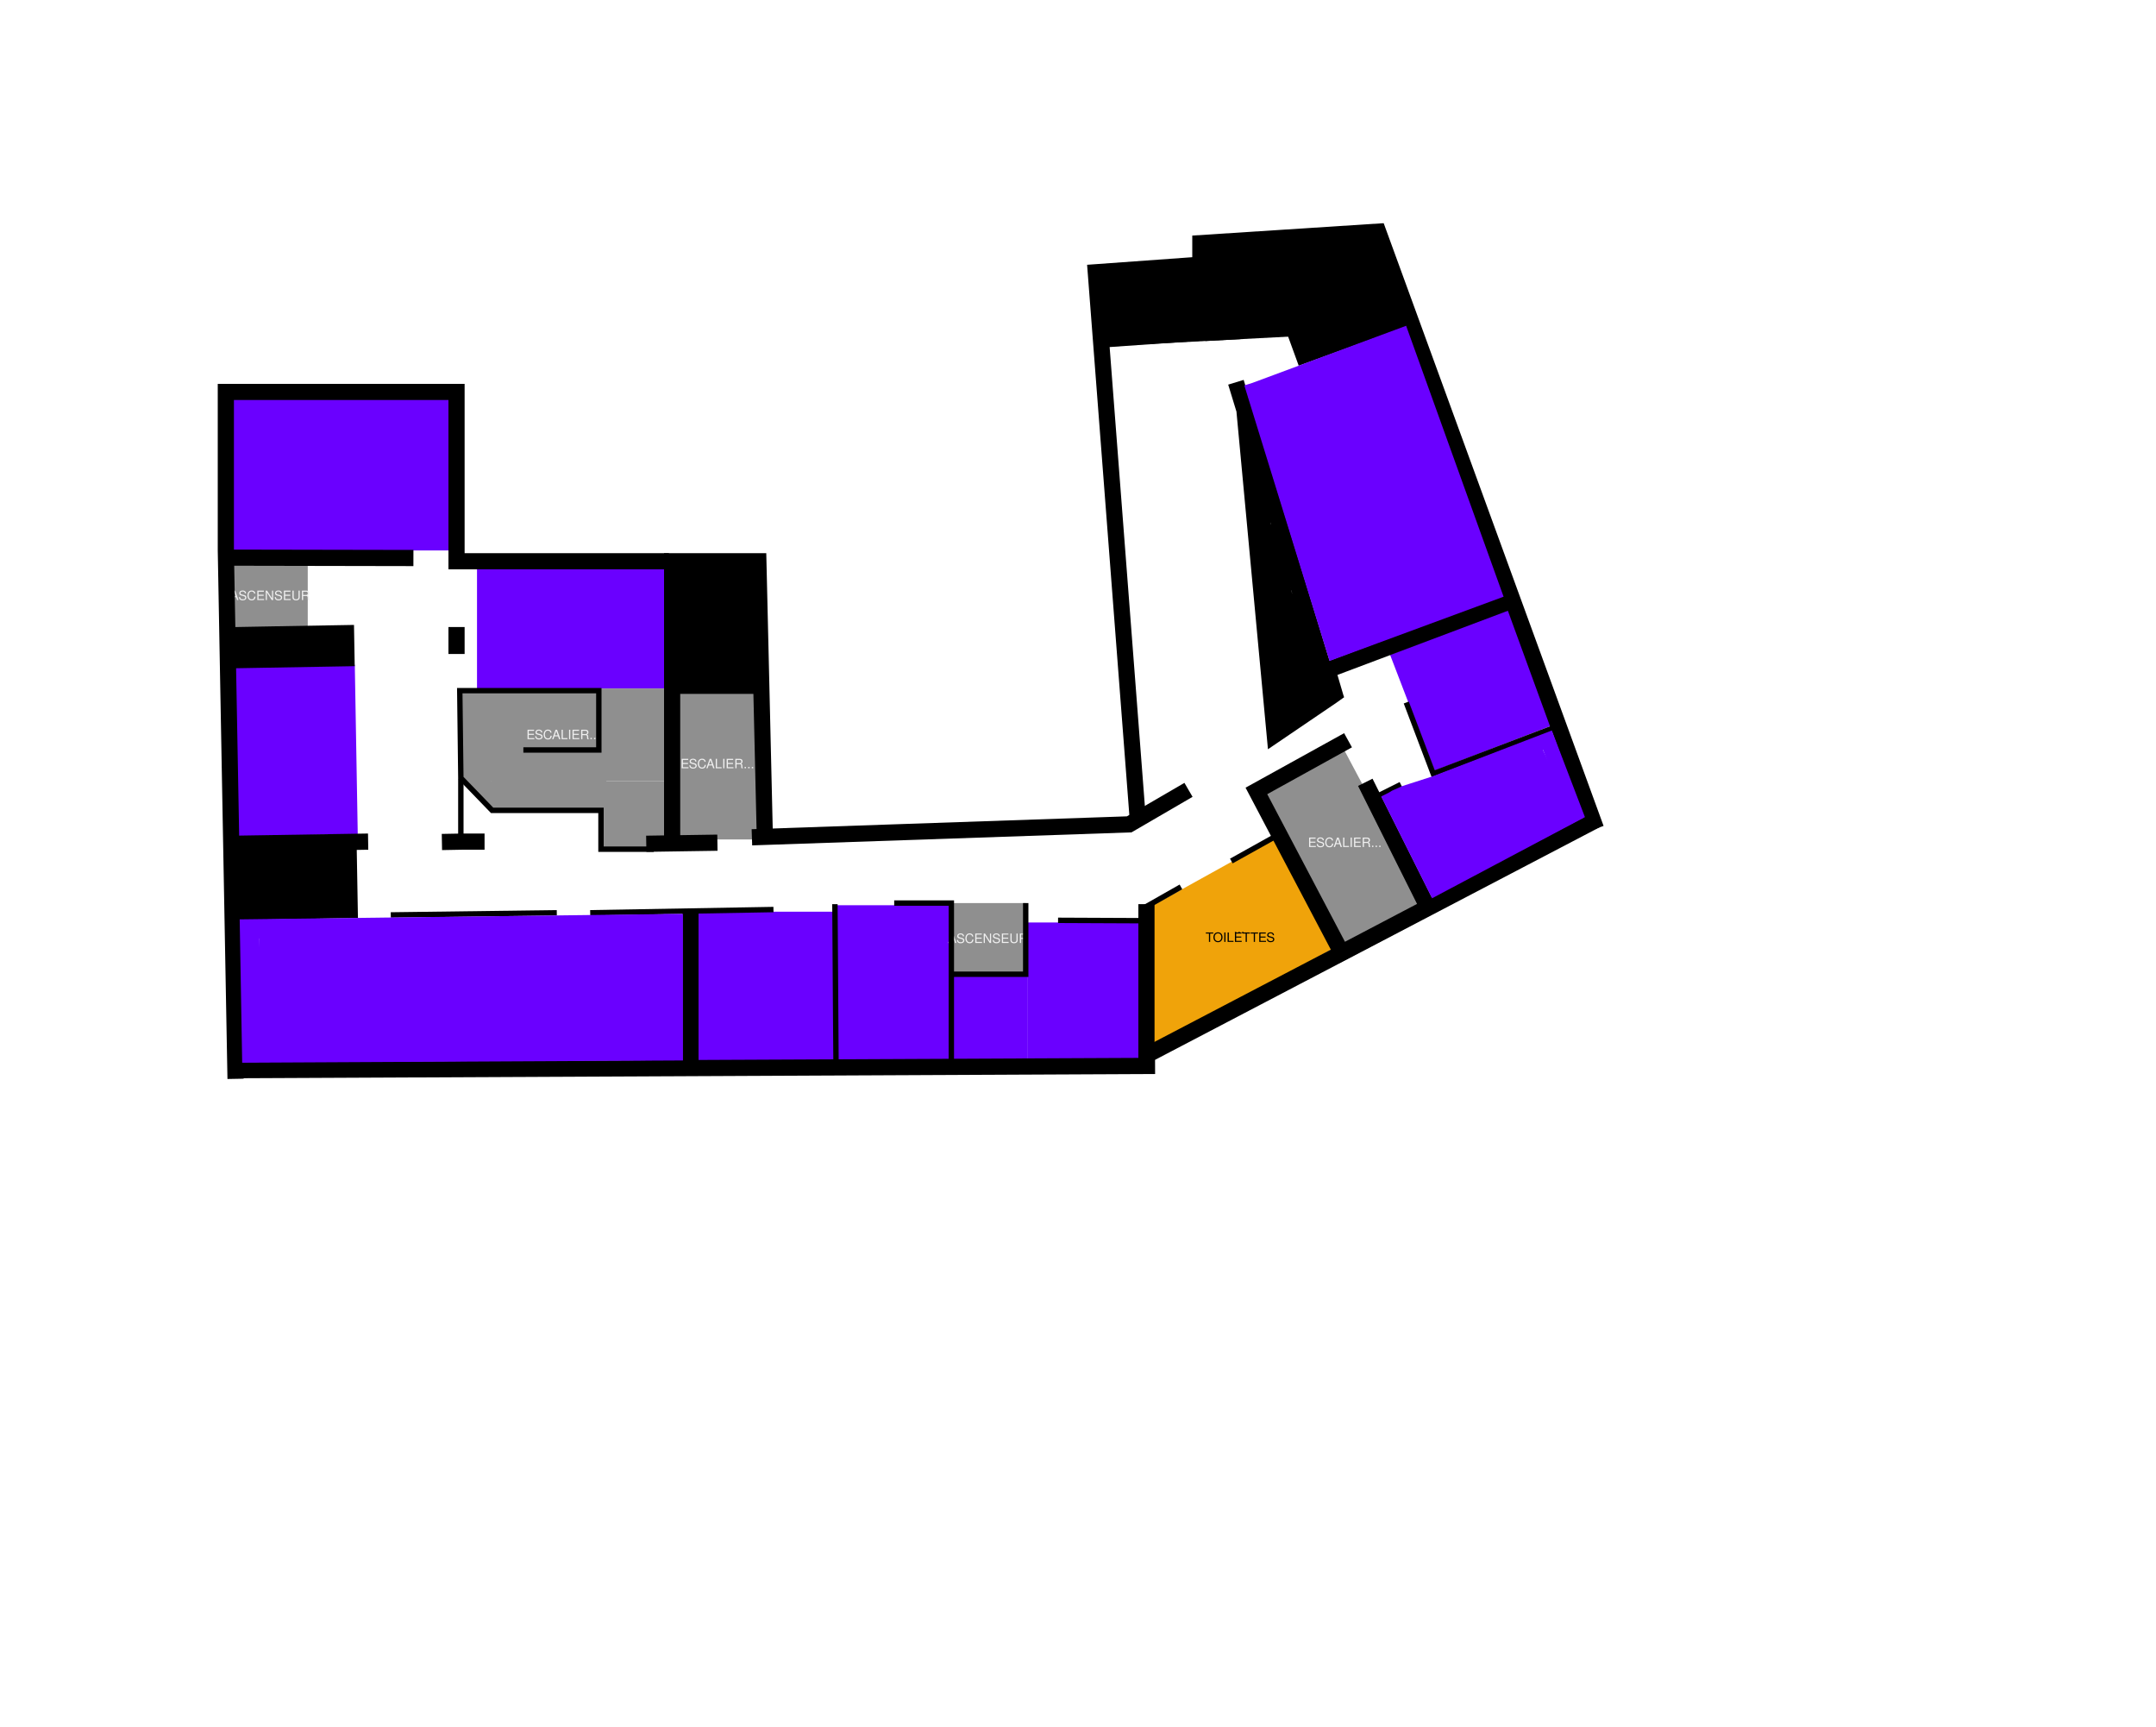
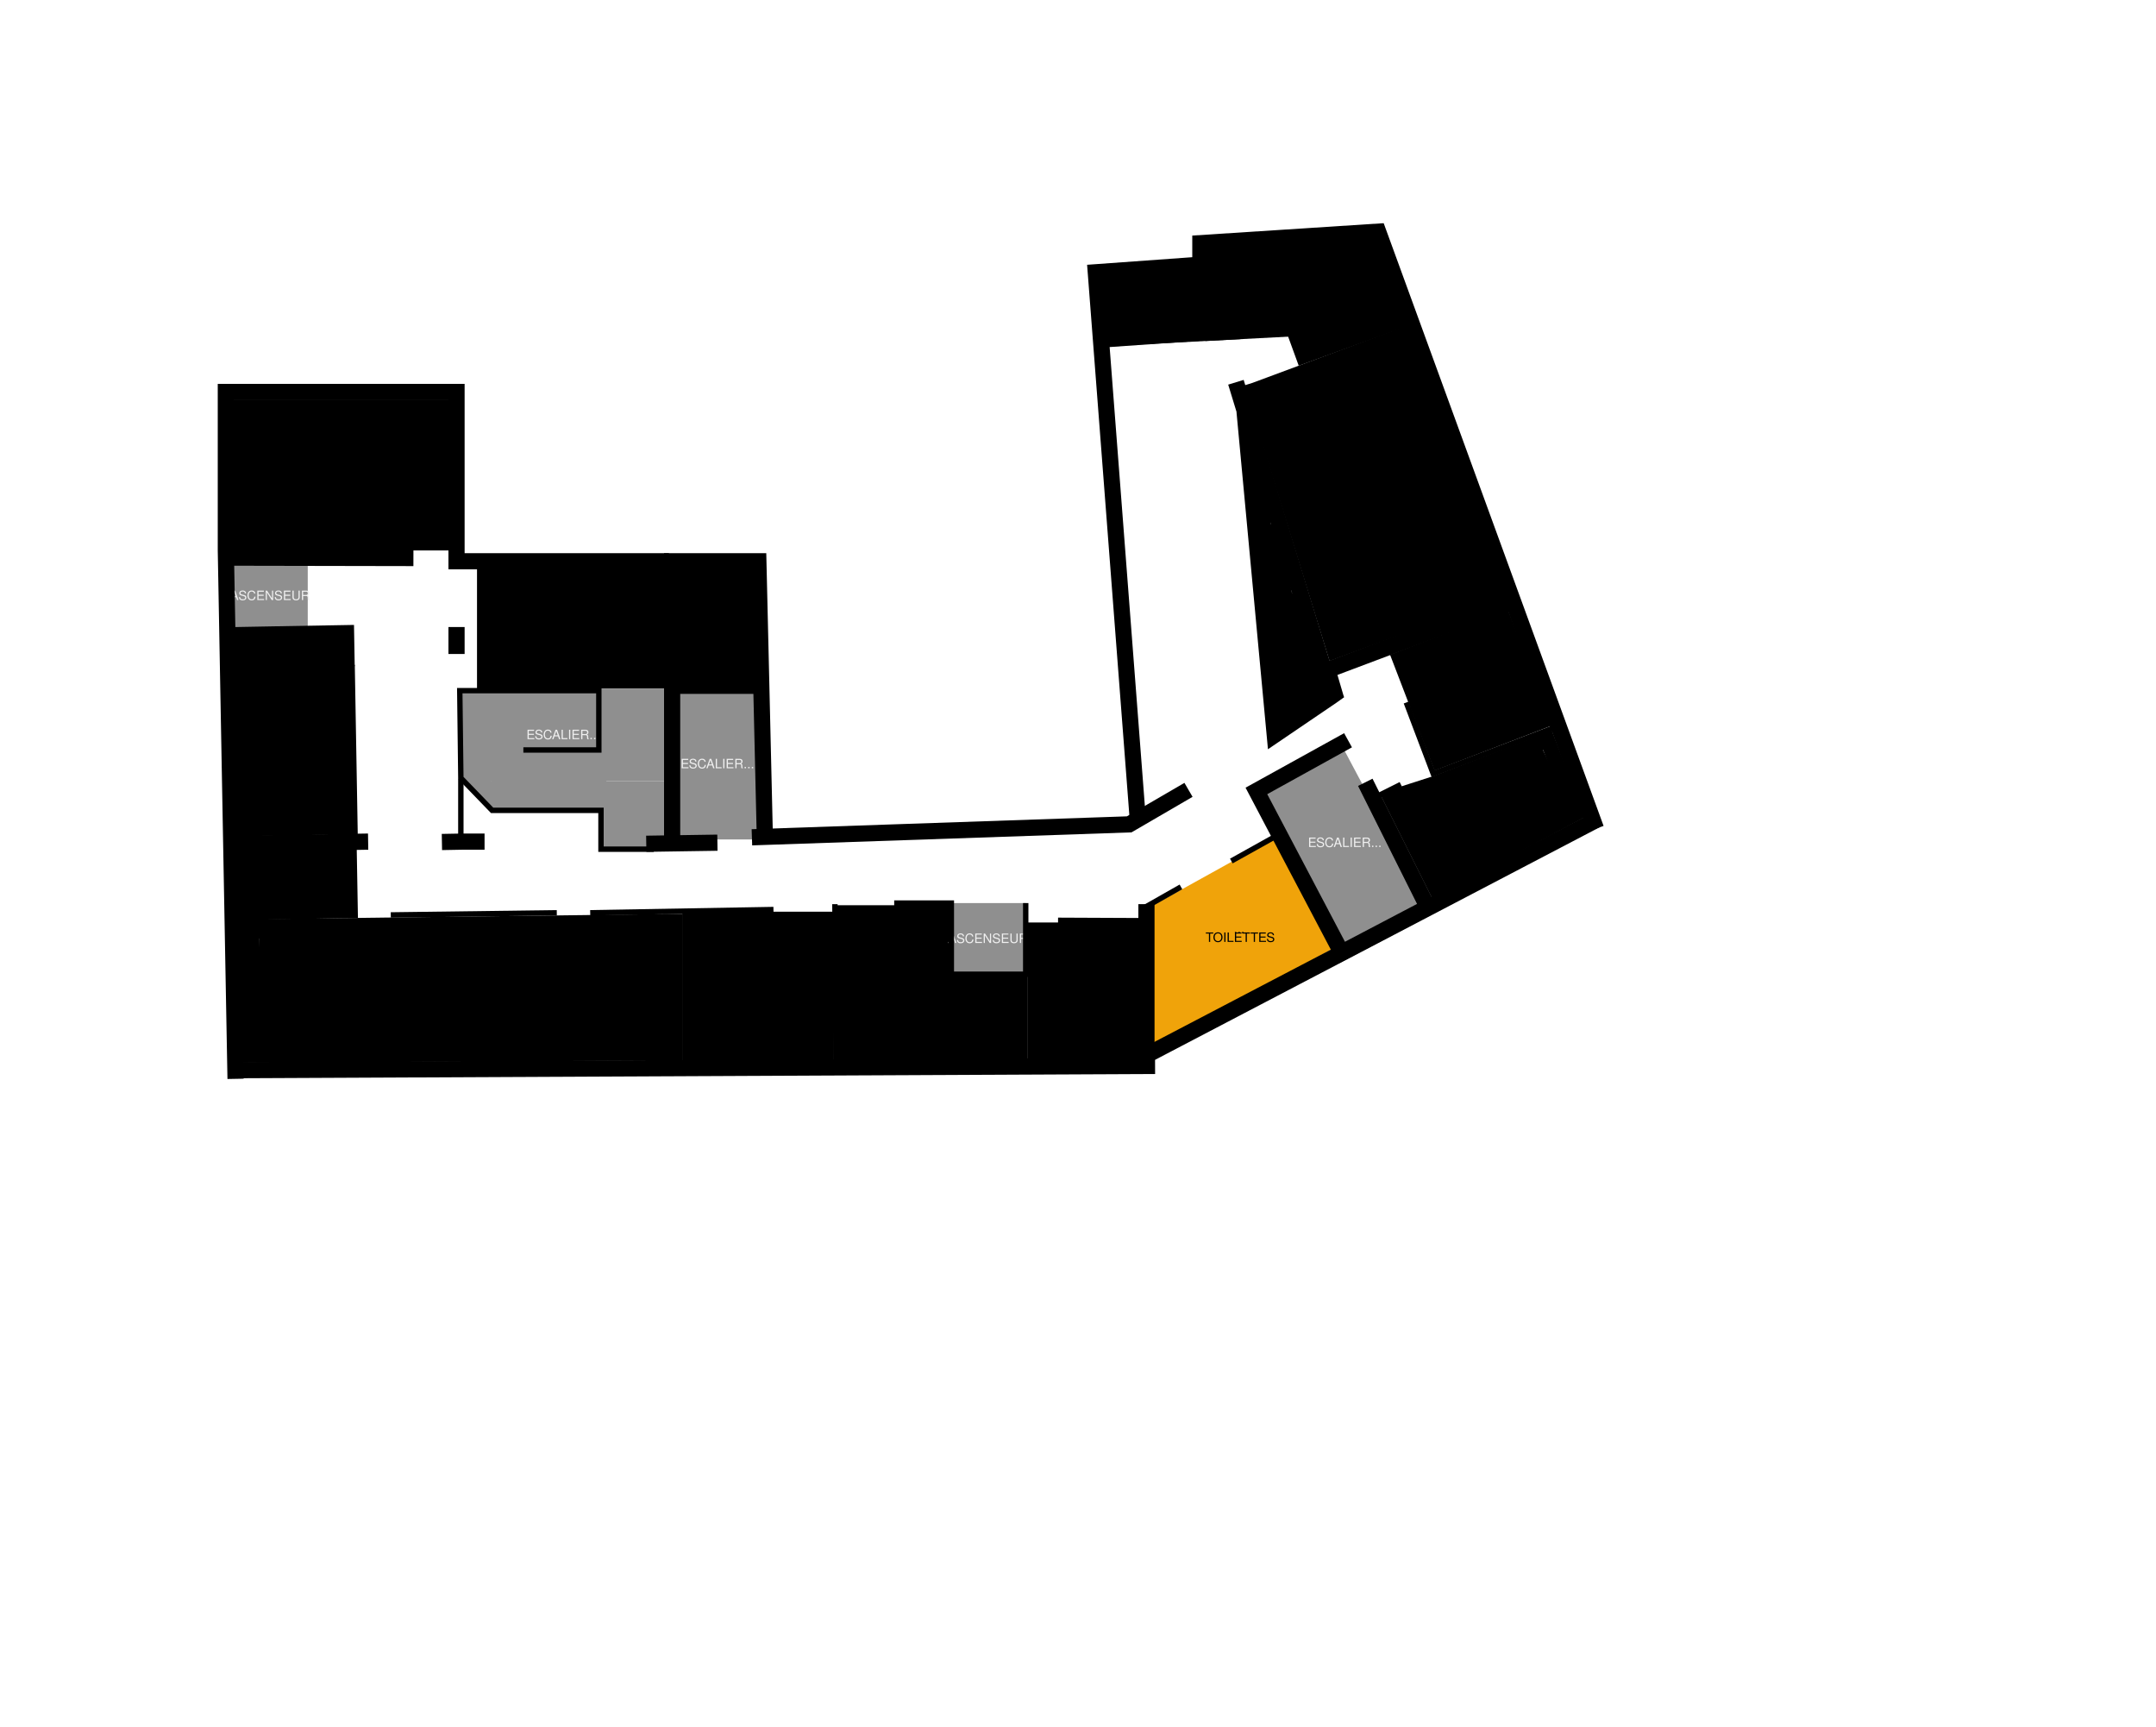
<svg xmlns="http://www.w3.org/2000/svg" version="1.1" width="2000px" height="1601px" viewBox="-0.5 -0.5 2000 1601">
+   <g id="ROOMS">
+     <g id="S-11-Microtech">
+       <rect x="216" y="370" width="200" height="139.98" stroke="none" pointer-events="all" />
+     </g>
+     <g id="S-12-Pandora">
+       <path d="M 631 856 L 231 861 L 233 976 L 624 974 L 624 847" fill="none" stroke="#000000" stroke-width="18" stroke-miterlimit="10" pointer-events="stroke" />
+       <rect x="240" y="861" width="383" height="107" stroke="none" pointer-events="all" />
+     </g>
+     <g id="S-14-Poudlard">
+       <path d="M 1160 355 L 1237 604 L 1386 549 L 1300 310 L 1160 362" fill="none" stroke="#000000" stroke-width="13" stroke-miterlimit="10" pointer-events="stroke" />
+       <rect x="1195.15" y="333.83" width="149.87" height="248" stroke="none" transform="rotate(-20,1270.09,457.83)" pointer-events="all" />
+     </g>
+     <g id="B-11-Gallifrey">
+       <rect x="647" y="845" width="126" height="137.94" stroke="none" pointer-events="all" />
+     </g>
+     <g id="B-12-Le-Continental">
+       <rect x="776" y="839" width="104" height="143" stroke="none" pointer-events="all" />
+     </g>
+     <g id="B-13-Kaer-Morhen">
+       <rect x="884" y="905" width="69" height="77" stroke="none" pointer-events="all" />
+       <rect x="953" y="855" width="103" height="127" stroke="none" pointer-events="all" />
+     </g>
+     <g id="B-14-La-Matrice">
+       <rect x="1305.17" y="711.09" width="145.03" height="83" stroke="none" transform="rotate(-25,1377.68,752.59)" pointer-events="all" />
+       <path d="M 1287 735 L 1331 823 L 1461 754 L 1435 686 L 1331 726 L 1303 735 L 1294 739 L 1286 744" fill="none" stroke="#000000" stroke-width="14" stroke-miterlimit="10" pointer-events="stroke" />
+     </g>
+     <g id="B-15-Krikkit">
+       <rect x="1305.71" y="581.87" width="117.03" height="115.16" stroke="none" transform="rotate(-21,1364.22,639.45)" pointer-events="all" />
+     </g>
+     <g id="0-11-Kanojedo">
+       <rect x="442" y="527" width="174" height="111" stroke="none" pointer-events="all" />
+     </g>
+     <g id="0-12-Arrakis">
+       <rect x="219" y="617.04" width="111" height="157.05" stroke="none" transform="rotate(-1,274.5,695.57)" pointer-events="all" />
+     </g>
+   </g>
  <g>
    <path d="M 409.44 780.36 L 429 780 L 449 780" fill="none" stroke="#000000" stroke-width="15" stroke-miterlimit="10" pointer-events="stroke" />
    <path d="M 1283 214 L 1113 225 L 1113 245 L 1016 252 L 1055 760" fill="none" stroke="#000000" stroke-width="15" stroke-miterlimit="10" pointer-events="stroke" />
    <path d="M 427 722 L 427 776" fill="none" stroke="#000000" stroke-width="5" stroke-miterlimit="10" pointer-events="stroke" />
    <path d="M 1105 854 L 1120 881" fill="none" stroke="#000000" stroke-width="5" stroke-miterlimit="10" pointer-events="stroke" />
    <rect x="1032.62" y="236.01" width="69.56" height="95.58" fill="#000000" stroke="none" transform="rotate(86,1067.4,283.8)" pointer-events="all" />
    <rect x="1066" y="234" width="69.56" height="95.58" fill="#000000" stroke="none" transform="rotate(87,1100.78,281.79)" pointer-events="all" />
    <path d="M 1154 381 L 1182 681 L 1235 645 L 1242 640 L 1235 645" fill="none" stroke="#000000" stroke-width="15" stroke-miterlimit="10" pointer-events="stroke" />
-     <rect x="219" y="617.04" width="111" height="157.05" fill="#6a00ff" stroke="none" transform="rotate(-1,274.5,695.57)" pointer-events="all" />
    <rect x="216" y="524" width="68.98" height="57" fill="#8f8f8f" stroke="none" pointer-events="all" />
    <text x="250" y="556" fill="rgb(240, 240, 240)" font-family="Helvetica" font-size="12px" text-anchor="middle">ASCENSEUR</text>
    <path d="M 217 782 L 341 780" fill="none" stroke="#000000" stroke-width="15" stroke-miterlimit="10" pointer-events="stroke" />
-     <rect x="216" y="370" width="200" height="139.98" fill="#6a00ff" stroke="none" pointer-events="all" />
    <path d="M 214.62 516.68 L 383 517" fill="none" stroke="#000000" stroke-width="15" stroke-miterlimit="10" pointer-events="stroke" />
-     <rect x="442" y="527" width="174" height="111" fill="#6a00ff" stroke="none" pointer-events="all" />
    <path d="M 218 1000 L 209 510 L 209 363 L 423 363 L 423 520 L 620 520" fill="none" stroke="#000000" stroke-width="15" stroke-miterlimit="10" pointer-events="stroke" />
    <path d="M 423 581 L 423 606" fill="none" stroke="#000000" stroke-width="15" stroke-miterlimit="10" pointer-events="stroke" />
    <path d="M 362 848 L 516 846" fill="none" stroke="#000000" stroke-width="5" stroke-miterlimit="10" pointer-events="stroke" />
-     <rect x="1305.71" y="581.87" width="117.03" height="115.16" fill="#6a00ff" stroke="none" transform="rotate(-21,1364.22,639.45)" pointer-events="all" />
-     <rect x="647" y="845" width="126" height="137.94" fill="#6a00ff" stroke="none" pointer-events="all" />
    <path d="M 640 845 L 640 993" fill="none" stroke="#000000" stroke-width="15" stroke-miterlimit="10" pointer-events="stroke" />
-     <rect x="776" y="839" width="104" height="143" fill="#6a00ff" stroke="none" pointer-events="all" />
    <path d="M 775 985 L 774 838" fill="none" stroke="#000000" stroke-width="5" stroke-miterlimit="10" pointer-events="stroke" />
    <rect x="1156.24" y="179.99" width="90.28" height="172.31" fill="#000000" stroke="none" transform="rotate(87,1201.38,266.14)" pointer-events="all" />
    <rect x="1242" y="253" width="85.55" height="20" fill="#000000" stroke="none" transform="rotate(70,1284.78,263)" pointer-events="all" />
    <rect x="217" y="580.01" width="111.22" height="38.26" fill="#000000" stroke="none" transform="rotate(-1,272.61,599.14)" pointer-events="all" />
    <rect x="221" y="787.77" width="109.99" height="64" fill="#000000" stroke="none" transform="rotate(-1,275.99,819.77)" pointer-events="all" />
    <path d="M 547 846 L 717 843" fill="none" stroke="#000000" stroke-width="5" stroke-miterlimit="10" pointer-events="stroke" />
-     <rect x="884" y="905" width="69" height="77" fill="#6a00ff" stroke="none" pointer-events="all" />
-     <rect x="953" y="855" width="103" height="127" fill="#6a00ff" stroke="none" pointer-events="all" />
    <path d="M 212 992 L 1071 988" fill="none" stroke="#000000" stroke-width="15" stroke-miterlimit="10" pointer-events="stroke" />
    <rect x="880" y="837" width="71" height="67" fill="#8f8f8f" stroke="none" pointer-events="all" />
    <text x="916" y="874" fill="rgb(240, 240, 240)" font-family="Helvetica" font-size="12px" text-anchor="middle">ASCENSEUR</text>
    <path d="M 981 853 L 1055.88 853.33" fill="none" stroke="#000000" stroke-width="5" stroke-miterlimit="10" pointer-events="stroke" />
    <path d="M 1276 209 L 1480 768" fill="none" stroke="#000000" stroke-width="15" stroke-miterlimit="10" pointer-events="stroke" />
    <path d="M 1406 555 L 1228 622 L 1146 354" fill="none" stroke="#000000" stroke-width="15" stroke-miterlimit="10" pointer-events="stroke" />
    <path d="M 1166 449 L 1180 552 L 1191 661 L 1202 653 L 1179 486 L 1209 654 L 1199 550 L 1217 644 L 1227 642 L 1223 627 L 1234 631 L 1239 648" fill="none" stroke="#000000" stroke-width="15" stroke-miterlimit="10" pointer-events="stroke" />
    <path d="M 1277 738 L 1299 727" fill="none" stroke="#000000" stroke-width="5" stroke-miterlimit="10" pointer-events="stroke" />
    <path d="M 1304 651 L 1329 717 L 1442 674" fill="none" stroke="#000000" stroke-width="5" stroke-miterlimit="10" pointer-events="stroke" />
    <rect x="625" y="639" width="80" height="139" fill="#8f8f8f" stroke="none" pointer-events="all" />
    <text x="665" y="712" fill="rgb(240, 240, 240)" font-family="Helvetica" font-size="12px" text-anchor="middle">ESCALIER...</text>
    <path d="M 951 837 L 951 903 L 882 903 L 882 986" fill="none" stroke="#000000" stroke-width="5" stroke-miterlimit="10" pointer-events="stroke" />
    <path d="M 829 837 L 882 837 L 882 904" fill="none" stroke="#000000" stroke-width="5" stroke-miterlimit="10" pointer-events="stroke" />
    <rect x="623" y="523" width="83" height="120" fill="#000000" stroke="none" pointer-events="all" />
    <path d="M 697 776 L 1047 764 L 1102 732" fill="none" stroke="#000000" stroke-width="15" stroke-miterlimit="10" pointer-events="stroke" />
    <rect x="427" y="638" width="189" height="86" fill="#8f8f8f" stroke="none" pointer-events="all" />
    <text x="522" y="685" fill="rgb(240, 240, 240)" font-family="Helvetica" font-size="12px" text-anchor="middle">ESCALIER...</text>
    <rect x="558" y="724" width="58" height="62" fill="#8f8f8f" stroke="none" pointer-events="all" />
    <rect x="455" y="721" width="107" height="29" fill="#8f8f8f" stroke="none" pointer-events="all" />
    <rect x="439.18" y="710.68" width="18.06" height="38" fill="#8f8f8f" stroke="none" transform="rotate(-45,448.21,729.68)" pointer-events="all" />
    <path d="M 709 776 L 703 520 L 623 520 L 623 783" fill="none" stroke="#000000" stroke-width="15" stroke-miterlimit="10" pointer-events="stroke" />
    <path d="M 606 787 L 557 787 L 557 751 L 456 751 L 427 721 L 426 640 L 555 640 L 555 695 L 519 695 L 485 695" fill="none" stroke="#000000" stroke-width="5" stroke-miterlimit="10" pointer-events="stroke" />
    <path d="M 599 782 L 634.26 781.46 L 665 781" fill="none" stroke="#000000" stroke-width="15" stroke-miterlimit="10" pointer-events="stroke" />
    <rect x="1080.06" y="803.24" width="137.43" height="116" fill="#f0a30a" stroke="none" transform="rotate(-29,1148.78,861.24)" pointer-events="all" />
    <text x="1149" y="865" fill="#000000" font-family="Helvetica" font-size="12px" text-anchor="middle">...</text>
    <rect x="1062" y="842" width="59" height="105" fill="#f0a30a" stroke="none" pointer-events="all" />
    <rect x="1062.26" y="930.7" width="61" height="30.44" fill="#f0a30a" stroke="none" transform="rotate(-30,1092.76,945.92)" pointer-events="all" />
    <path d="M 1063 838 L 1063 993" fill="none" stroke="#000000" stroke-width="15" stroke-miterlimit="10" pointer-events="stroke" />
    <path d="M 1480 760 L 1067 976" fill="none" stroke="#000000" stroke-width="15" stroke-miterlimit="10" pointer-events="stroke" />
    <path d="M 1058 843 L 1095 822" fill="none" stroke="#000000" stroke-width="5" stroke-miterlimit="10" pointer-events="stroke" />
    <path d="M 1141.73 798 L 1183 775" fill="none" stroke="#000000" stroke-width="5" stroke-miterlimit="10" pointer-events="stroke" />
    <rect x="1199" y="224" width="85.55" height="111" fill="#000000" stroke="none" transform="rotate(70,1241.78,279.5)" pointer-events="all" />
    <rect x="1205" y="703" width="83.46" height="163.02" fill="#8f8f8f" stroke="none" transform="rotate(-28,1246.73,784.51)" pointer-events="all" />
    <rect x="1214.05" y="764.11" width="65" height="34" fill="none" stroke="none" pointer-events="all" />
    <text x="1247" y="785" fill="rgb(240, 240, 240)" font-family="Helvetica" font-size="12px" text-anchor="middle">ESCALIER...</text>
    <path d="M 1250 686 L 1165 733 L 1244 883 L 1324 841 L 1266 725" fill="none" stroke="#000000" stroke-width="15" stroke-miterlimit="10" pointer-events="stroke" />
-     <path d="M 631 856 L 231 861 L 233 976 L 624 974 L 624 847" fill="none" stroke="#6a00ff" stroke-width="18" stroke-miterlimit="10" pointer-events="stroke" />
-     <rect x="240" y="861" width="383" height="107" fill="#6a00ff" stroke="none" pointer-events="all" />
-     <path d="M 1287 735 L 1331 823 L 1461 754 L 1435 686 L 1331 726 L 1303 735 L 1294 739 L 1286 744" fill="none" stroke="#6a00ff" stroke-width="14" stroke-miterlimit="10" pointer-events="stroke" />
-     <rect x="1305.17" y="711.09" width="145.03" height="83" fill="#6a00ff" stroke="none" transform="rotate(-25,1377.68,752.59)" pointer-events="all" />
-     <path d="M 1160 355 L 1237 604 L 1386 549 L 1300 310 L 1160 362" fill="none" stroke="#6a00ff" stroke-width="13" stroke-miterlimit="10" pointer-events="stroke" />
-     <rect x="1195.15" y="333.83" width="149.87" height="248" fill="#6a00ff" stroke="none" transform="rotate(-20,1270.09,457.83)" pointer-events="all" />
    <rect x="1113" y="850" width="73" height="39" fill="none" stroke="none" pointer-events="all" />
    <text x="1150" y="873" fill="#000000" font-family="Helvetica" font-size="12px" text-anchor="middle">TOILETTES</text>
  </g>
</svg>
